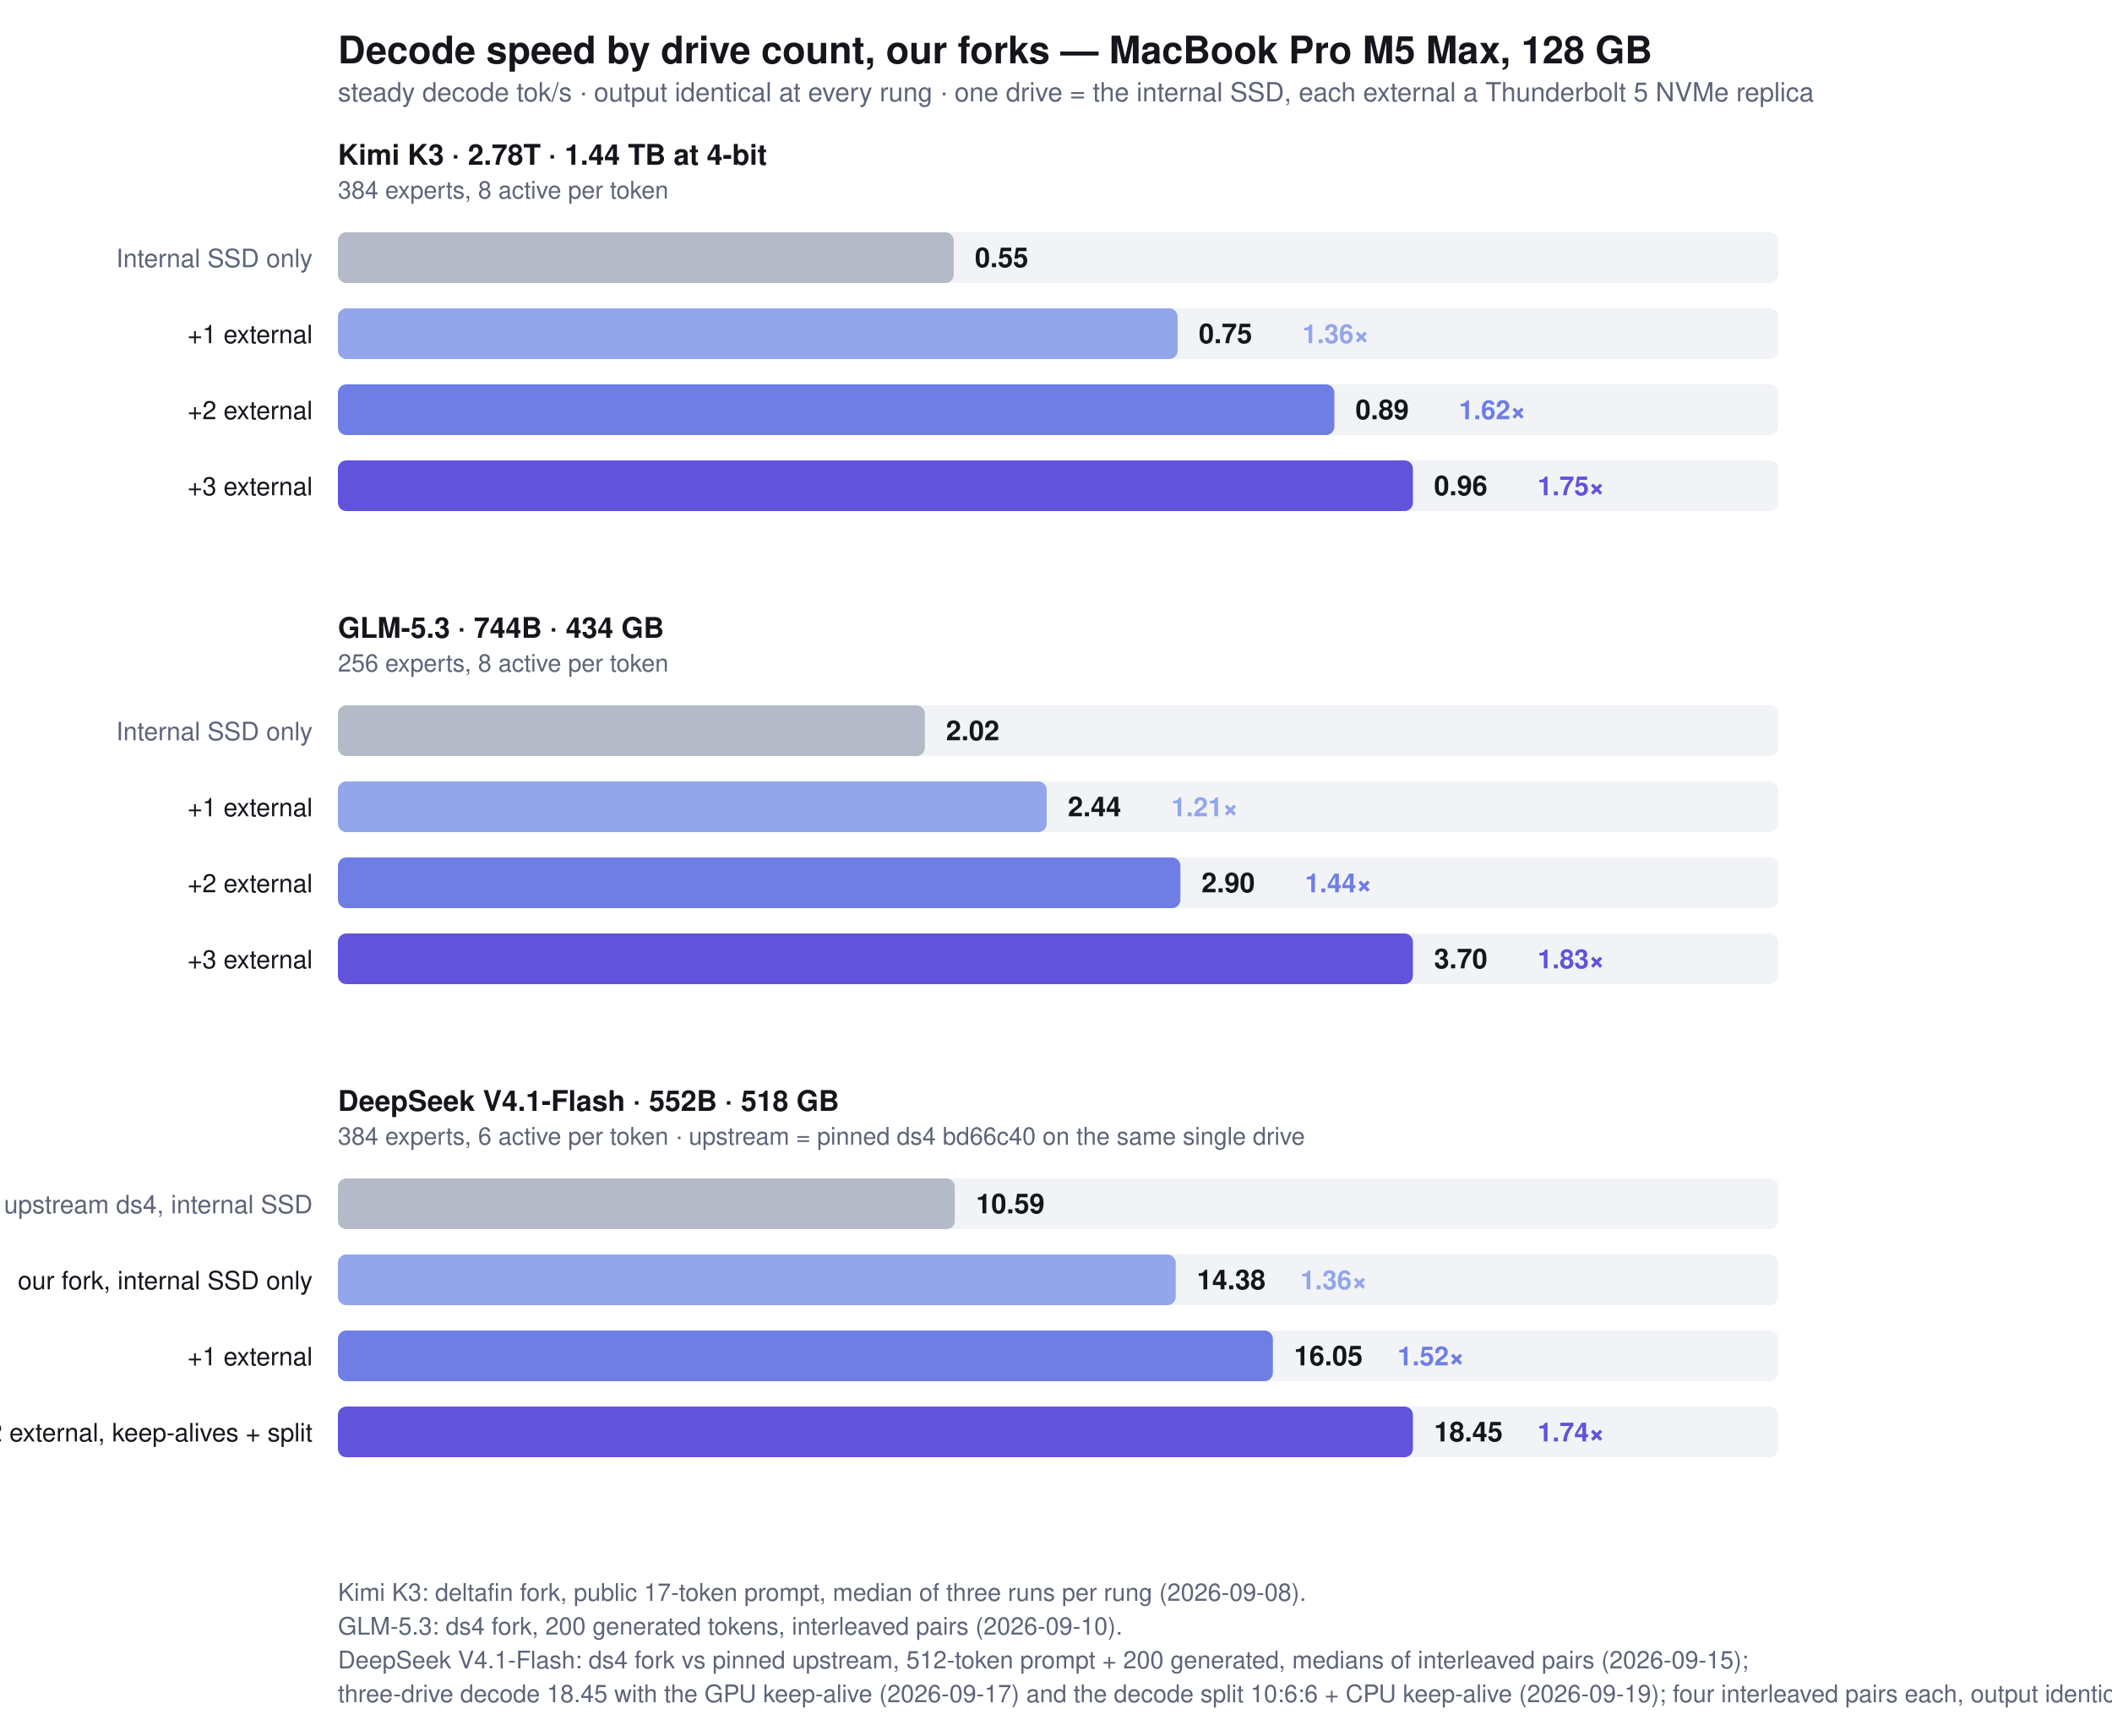
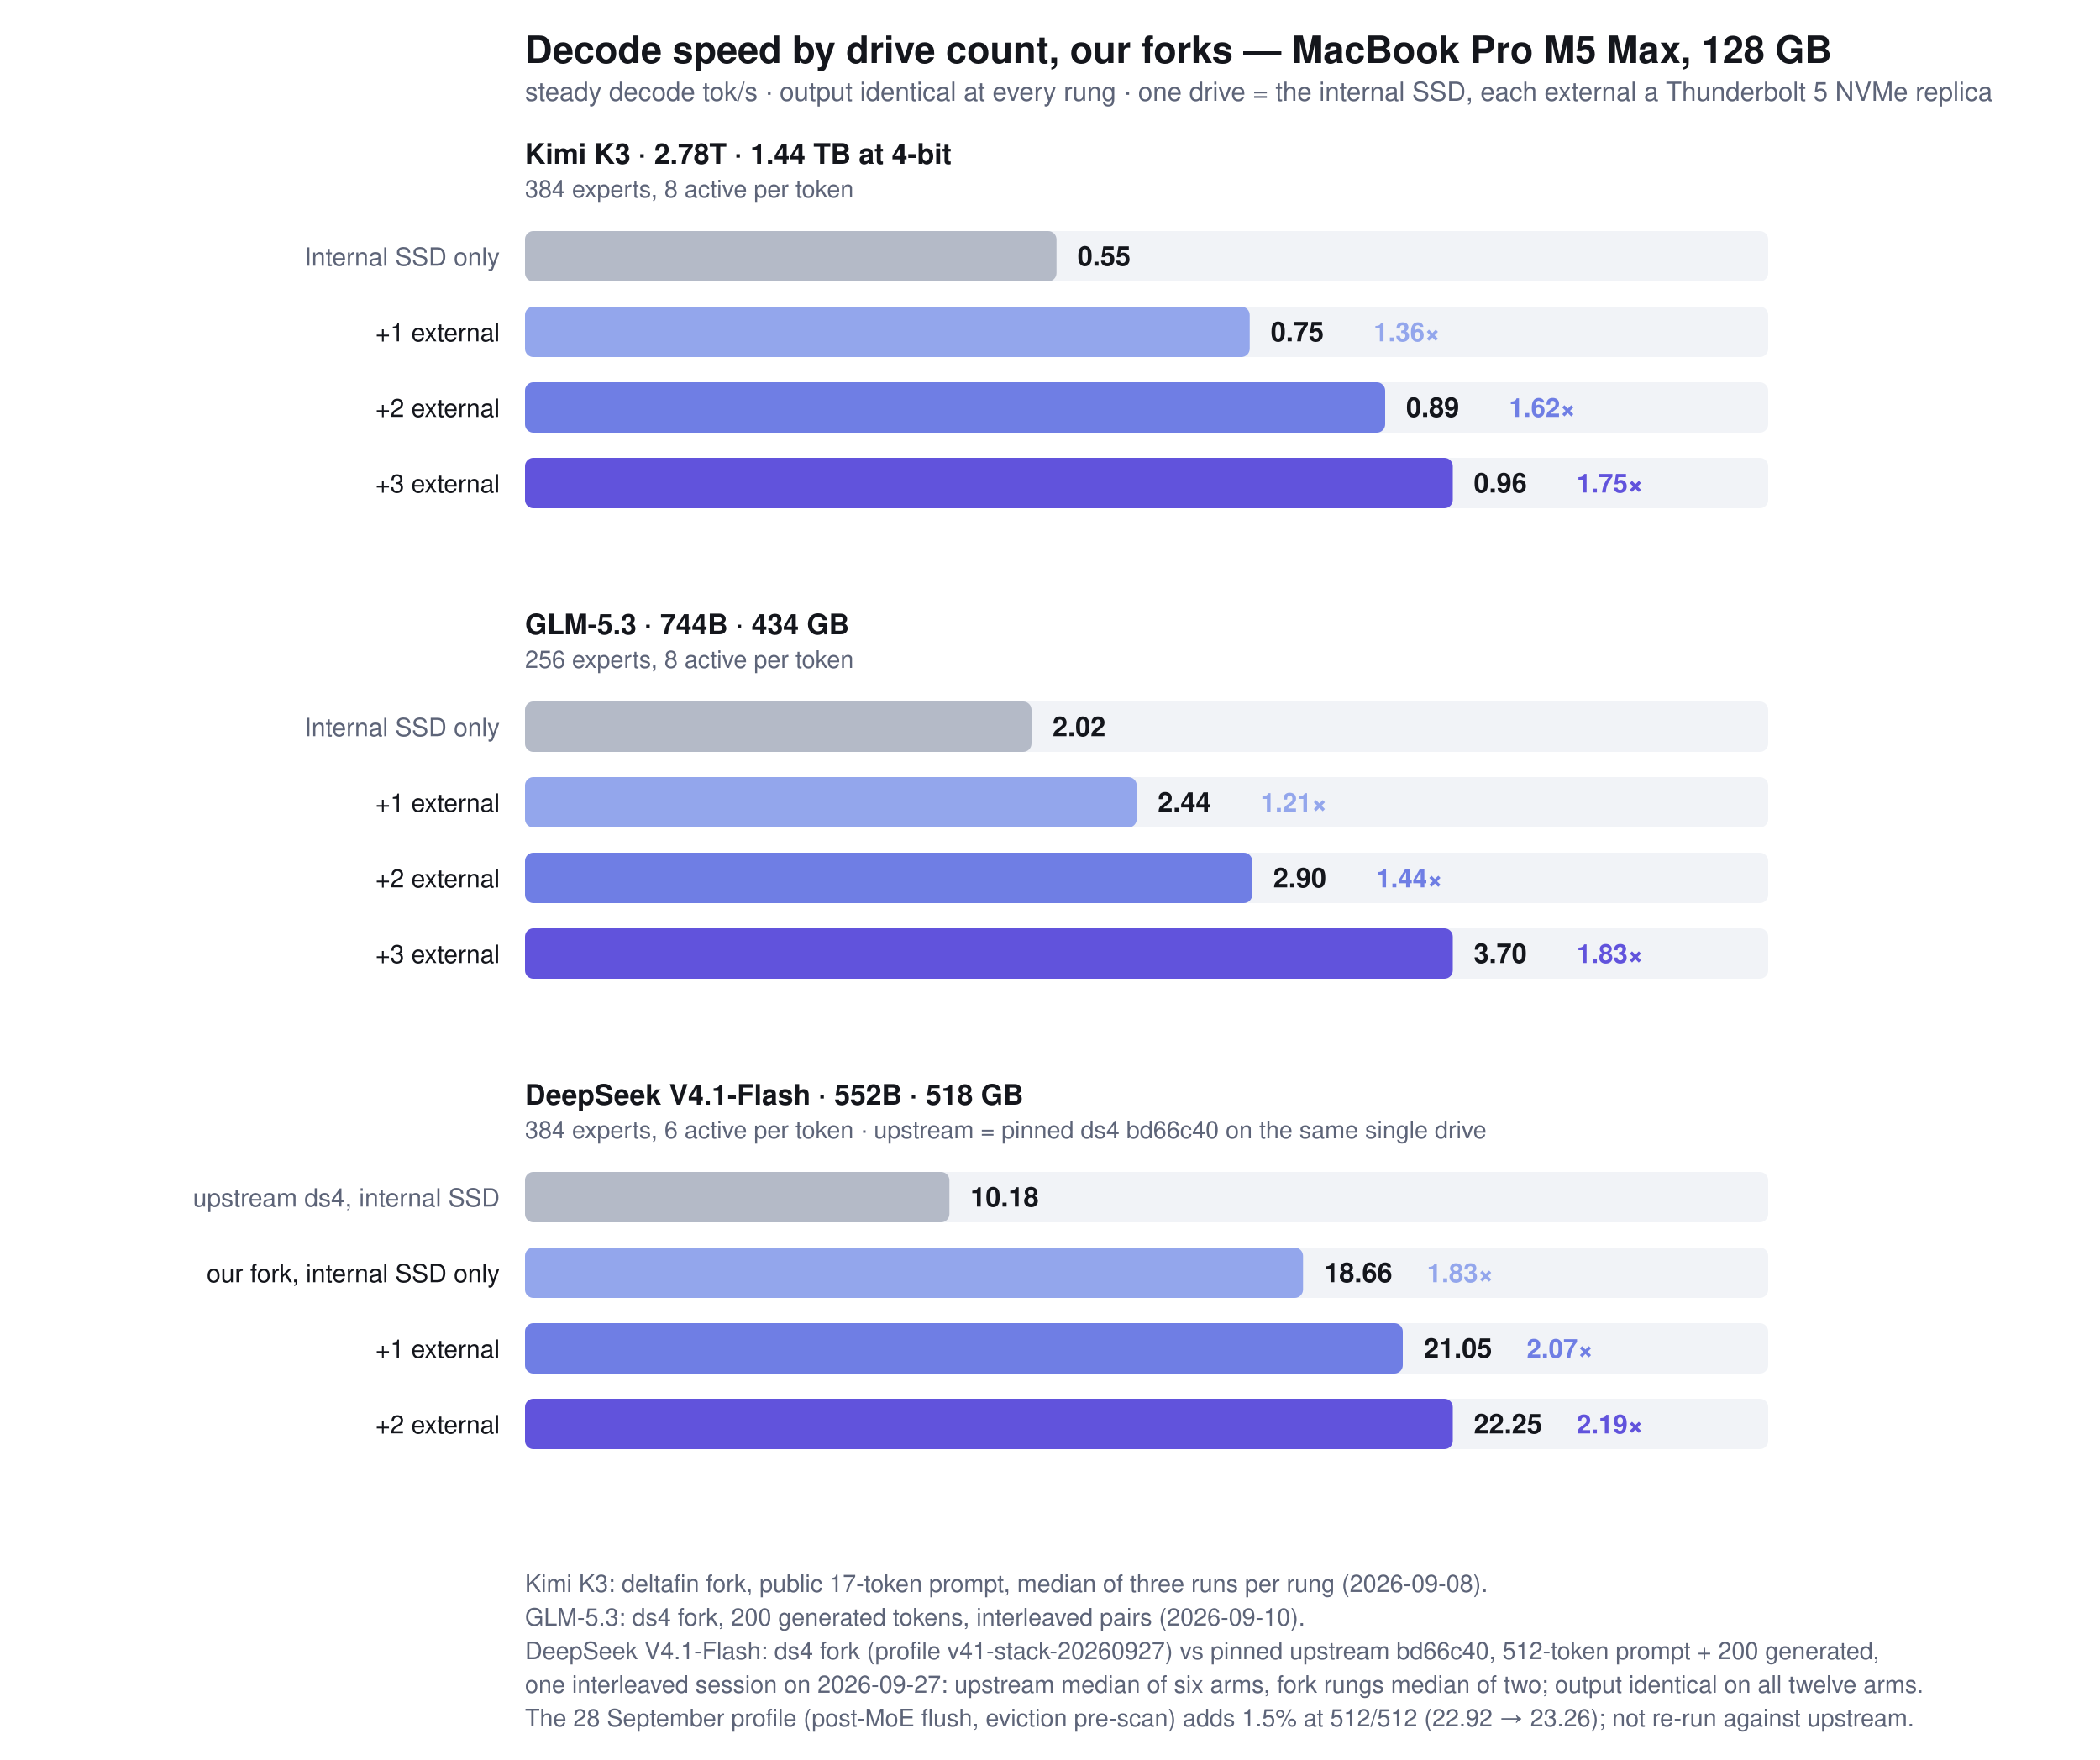
- <svg xmlns="http://www.w3.org/2000/svg" viewBox="0 0 1000 822" width="1000" height="822" font-family="-apple-system,BlinkMacSystemFont,Segoe UI,Helvetica,Arial,sans-serif">
-   <rect width="1000" height="822" fill="#ffffff" />
-   <text x="160" y="30" font-size="18" font-weight="700" fill="#14161c">Decode speed by drive count, our forks — MacBook Pro M5 Max, 128 GB</text>
-   <text x="160" y="48" font-size="12.5" fill="#5d6478">steady decode tok/s · output identical at every rung · one drive = the internal SSD, each external a Thunderbolt 5 NVMe replica</text>
-   <text x="160" y="78" font-size="13.5" font-weight="700" fill="#14161c">Kimi K3 · 2.78T · 1.44 TB at 4-bit</text>
-   <text x="160" y="94" font-size="11.5" fill="#5d6478">384 experts, 8 active per token</text>
-   <text x="148" y="126.5" font-size="12" text-anchor="end" fill="#5d6478">Internal SSD only</text>
-   <rect x="160" y="110" width="682.0" height="24" rx="4.0" fill="#f1f3f7" />
-   <rect x="160" y="110" width="291.6" height="24" rx="4.0" fill="#b4bac7" />
-   <text x="461.6" y="126.5" font-size="13" font-weight="700" fill="#14161c">0.55</text>
-   <text x="148" y="162.5" font-size="12" text-anchor="end" fill="#14161c">+1 external</text>
-   <rect x="160" y="146" width="682.0" height="24" rx="4.0" fill="#f1f3f7" />
-   <rect x="160" y="146" width="397.6" height="24" rx="4.0" fill="#93a6ec" />
-   <text x="567.6" y="162.5" font-size="13" font-weight="700" fill="#14161c">0.75</text>
-   <text x="616.6" y="162.5" font-size="12.5" font-weight="600" fill="#93a6ec">1.36×</text>
-   <text x="148" y="198.5" font-size="12" text-anchor="end" fill="#14161c">+2 external</text>
-   <rect x="160" y="182" width="682.0" height="24" rx="4.0" fill="#f1f3f7" />
-   <rect x="160" y="182" width="471.8" height="24" rx="4.0" fill="#6f7ee4" />
-   <text x="641.8" y="198.5" font-size="13" font-weight="700" fill="#14161c">0.89</text>
-   <text x="690.8" y="198.5" font-size="12.5" font-weight="600" fill="#6f7ee4">1.62×</text>
-   <text x="148" y="234.5" font-size="12" text-anchor="end" fill="#14161c">+3 external</text>
-   <rect x="160" y="218" width="682.0" height="24" rx="4.0" fill="#f1f3f7" />
-   <rect x="160" y="218" width="509.0" height="24" rx="4.0" fill="#6153dc" />
-   <text x="679.0" y="234.5" font-size="13" font-weight="700" fill="#14161c">0.96</text>
-   <text x="728.0" y="234.5" font-size="12.5" font-weight="600" fill="#6153dc">1.75×</text>
-   <text x="160" y="302" font-size="13.5" font-weight="700" fill="#14161c">GLM-5.3 · 744B · 434 GB</text>
-   <text x="160" y="318" font-size="11.5" fill="#5d6478">256 experts, 8 active per token</text>
-   <text x="148" y="350.5" font-size="12" text-anchor="end" fill="#5d6478">Internal SSD only</text>
-   <rect x="160" y="334" width="682.0" height="24" rx="4.0" fill="#f1f3f7" />
-   <rect x="160" y="334" width="277.9" height="24" rx="4.0" fill="#b4bac7" />
-   <text x="447.9" y="350.5" font-size="13" font-weight="700" fill="#14161c">2.02</text>
-   <text x="148" y="386.5" font-size="12" text-anchor="end" fill="#14161c">+1 external</text>
-   <rect x="160" y="370" width="682.0" height="24" rx="4.0" fill="#f1f3f7" />
-   <rect x="160" y="370" width="335.6" height="24" rx="4.0" fill="#93a6ec" />
-   <text x="505.6" y="386.5" font-size="13" font-weight="700" fill="#14161c">2.44</text>
-   <text x="554.6" y="386.5" font-size="12.5" font-weight="600" fill="#93a6ec">1.21×</text>
-   <text x="148" y="422.5" font-size="12" text-anchor="end" fill="#14161c">+2 external</text>
-   <rect x="160" y="406" width="682.0" height="24" rx="4.0" fill="#f1f3f7" />
-   <rect x="160" y="406" width="398.9" height="24" rx="4.0" fill="#6f7ee4" />
-   <text x="568.9" y="422.5" font-size="13" font-weight="700" fill="#14161c">2.90</text>
-   <text x="617.9" y="422.5" font-size="12.5" font-weight="600" fill="#6f7ee4">1.44×</text>
-   <text x="148" y="458.5" font-size="12" text-anchor="end" fill="#14161c">+3 external</text>
-   <rect x="160" y="442" width="682.0" height="24" rx="4.0" fill="#f1f3f7" />
-   <rect x="160" y="442" width="509.0" height="24" rx="4.0" fill="#6153dc" />
-   <text x="679.0" y="458.5" font-size="13" font-weight="700" fill="#14161c">3.70</text>
-   <text x="728.0" y="458.5" font-size="12.5" font-weight="600" fill="#6153dc">1.83×</text>
-   <text x="160" y="526" font-size="13.5" font-weight="700" fill="#14161c">DeepSeek V4.1-Flash · 552B · 518 GB</text>
-   <text x="160" y="542" font-size="11.5" fill="#5d6478">384 experts, 6 active per token · upstream = pinned ds4 bd66c40 on the same single drive</text>
-   <text x="148" y="574.5" font-size="12" text-anchor="end" fill="#5d6478">upstream ds4, internal SSD</text>
-   <rect x="160" y="558" width="682.0" height="24" rx="4.0" fill="#f1f3f7" />
-   <rect x="160" y="558" width="292.1" height="24" rx="4.0" fill="#b4bac7" />
-   <text x="462.1" y="574.5" font-size="13" font-weight="700" fill="#14161c">10.59</text>
-   <text x="148" y="610.5" font-size="12" text-anchor="end" fill="#14161c">our fork, internal SSD only</text>
-   <rect x="160" y="594" width="682.0" height="24" rx="4.0" fill="#f1f3f7" />
-   <rect x="160" y="594" width="396.7" height="24" rx="4.0" fill="#93a6ec" />
-   <text x="566.7" y="610.5" font-size="13" font-weight="700" fill="#14161c">14.38</text>
-   <text x="615.7" y="610.5" font-size="12.5" font-weight="600" fill="#93a6ec">1.36×</text>
-   <text x="148" y="646.5" font-size="12" text-anchor="end" fill="#14161c">+1 external</text>
-   <rect x="160" y="630" width="682.0" height="24" rx="4.0" fill="#f1f3f7" />
-   <rect x="160" y="630" width="442.7" height="24" rx="4.0" fill="#6f7ee4" />
-   <text x="612.7" y="646.5" font-size="13" font-weight="700" fill="#14161c">16.05</text>
-   <text x="661.7" y="646.5" font-size="12.5" font-weight="600" fill="#6f7ee4">1.52×</text>
-   <text x="148" y="682.5" font-size="12" text-anchor="end" fill="#14161c">+2 external, keep-alives + split</text>
-   <rect x="160" y="666" width="682.0" height="24" rx="4.0" fill="#f1f3f7" />
-   <rect x="160" y="666" width="509.0" height="24" rx="4.0" fill="#6153dc" />
-   <text x="679.0" y="682.5" font-size="13" font-weight="700" fill="#14161c">18.45</text>
-   <text x="728.0" y="682.5" font-size="12.5" font-weight="600" fill="#6153dc">1.74×</text>
-   <text x="160" y="758" font-size="11.5" fill="#5d6478">Kimi K3: deltafin fork, public 17-token prompt, median of three runs per rung (2026-09-08).</text>
-   <text x="160" y="774" font-size="11.5" fill="#5d6478">GLM-5.3: ds4 fork, 200 generated tokens, interleaved pairs (2026-09-10).</text>
-   <text x="160" y="790" font-size="11.5" fill="#5d6478">DeepSeek V4.1-Flash: ds4 fork vs pinned upstream, 512-token prompt + 200 generated, medians of interleaved pairs (2026-09-15);</text>
-   <text x="160" y="806" font-size="11.5" fill="#5d6478">three-drive decode 18.45 with the GPU keep-alive (2026-09-17) and the decode split 10:6:6 + CPU keep-alive (2026-09-19); four interleaved pairs each, output identical.</text>
+ <svg xmlns="http://www.w3.org/2000/svg" viewBox="0 0 1000 838" width="1000" height="838" font-family="-apple-system,BlinkMacSystemFont,Segoe UI,Helvetica,Arial,sans-serif">
+   <rect width="1000" height="838" fill="#ffffff" />
+   <text x="250" y="30" font-size="18" font-weight="700" fill="#14161c">Decode speed by drive count, our forks — MacBook Pro M5 Max, 128 GB</text>
+   <text x="250" y="48" font-size="12.5" fill="#5d6478">steady decode tok/s · output identical at every rung · one drive = the internal SSD, each external a Thunderbolt 5 NVMe replica</text>
+   <text x="250" y="78" font-size="13.5" font-weight="700" fill="#14161c">Kimi K3 · 2.78T · 1.44 TB at 4-bit</text>
+   <text x="250" y="94" font-size="11.5" fill="#5d6478">384 experts, 8 active per token</text>
+   <text x="238" y="126.5" font-size="12" text-anchor="end" fill="#5d6478">Internal SSD only</text>
+   <rect x="250" y="110" width="592.0" height="24" rx="4.0" fill="#f1f3f7" />
+   <rect x="250" y="110" width="253.1" height="24" rx="4.0" fill="#b4bac7" />
+   <text x="513.1" y="126.5" font-size="13" font-weight="700" fill="#14161c">0.55</text>
+   <text x="238" y="162.5" font-size="12" text-anchor="end" fill="#14161c">+1 external</text>
+   <rect x="250" y="146" width="592.0" height="24" rx="4.0" fill="#f1f3f7" />
+   <rect x="250" y="146" width="345.1" height="24" rx="4.0" fill="#93a6ec" />
+   <text x="605.1" y="162.5" font-size="13" font-weight="700" fill="#14161c">0.75</text>
+   <text x="654.1" y="162.5" font-size="12.5" font-weight="600" fill="#93a6ec">1.36×</text>
+   <text x="238" y="198.5" font-size="12" text-anchor="end" fill="#14161c">+2 external</text>
+   <rect x="250" y="182" width="592.0" height="24" rx="4.0" fill="#f1f3f7" />
+   <rect x="250" y="182" width="409.6" height="24" rx="4.0" fill="#6f7ee4" />
+   <text x="669.6" y="198.5" font-size="13" font-weight="700" fill="#14161c">0.89</text>
+   <text x="718.6" y="198.5" font-size="12.5" font-weight="600" fill="#6f7ee4">1.62×</text>
+   <text x="238" y="234.5" font-size="12" text-anchor="end" fill="#14161c">+3 external</text>
+   <rect x="250" y="218" width="592.0" height="24" rx="4.0" fill="#f1f3f7" />
+   <rect x="250" y="218" width="441.8" height="24" rx="4.0" fill="#6153dc" />
+   <text x="701.8" y="234.5" font-size="13" font-weight="700" fill="#14161c">0.96</text>
+   <text x="750.8" y="234.5" font-size="12.5" font-weight="600" fill="#6153dc">1.75×</text>
+   <text x="250" y="302" font-size="13.5" font-weight="700" fill="#14161c">GLM-5.3 · 744B · 434 GB</text>
+   <text x="250" y="318" font-size="11.5" fill="#5d6478">256 experts, 8 active per token</text>
+   <text x="238" y="350.5" font-size="12" text-anchor="end" fill="#5d6478">Internal SSD only</text>
+   <rect x="250" y="334" width="592.0" height="24" rx="4.0" fill="#f1f3f7" />
+   <rect x="250" y="334" width="241.2" height="24" rx="4.0" fill="#b4bac7" />
+   <text x="501.2" y="350.5" font-size="13" font-weight="700" fill="#14161c">2.02</text>
+   <text x="238" y="386.5" font-size="12" text-anchor="end" fill="#14161c">+1 external</text>
+   <rect x="250" y="370" width="592.0" height="24" rx="4.0" fill="#f1f3f7" />
+   <rect x="250" y="370" width="291.3" height="24" rx="4.0" fill="#93a6ec" />
+   <text x="551.3" y="386.5" font-size="13" font-weight="700" fill="#14161c">2.44</text>
+   <text x="600.3" y="386.5" font-size="12.5" font-weight="600" fill="#93a6ec">1.21×</text>
+   <text x="238" y="422.5" font-size="12" text-anchor="end" fill="#14161c">+2 external</text>
+   <rect x="250" y="406" width="592.0" height="24" rx="4.0" fill="#f1f3f7" />
+   <rect x="250" y="406" width="346.3" height="24" rx="4.0" fill="#6f7ee4" />
+   <text x="606.3" y="422.5" font-size="13" font-weight="700" fill="#14161c">2.90</text>
+   <text x="655.3" y="422.5" font-size="12.5" font-weight="600" fill="#6f7ee4">1.44×</text>
+   <text x="238" y="458.5" font-size="12" text-anchor="end" fill="#14161c">+3 external</text>
+   <rect x="250" y="442" width="592.0" height="24" rx="4.0" fill="#f1f3f7" />
+   <rect x="250" y="442" width="441.8" height="24" rx="4.0" fill="#6153dc" />
+   <text x="701.8" y="458.5" font-size="13" font-weight="700" fill="#14161c">3.70</text>
+   <text x="750.8" y="458.5" font-size="12.5" font-weight="600" fill="#6153dc">1.83×</text>
+   <text x="250" y="526" font-size="13.5" font-weight="700" fill="#14161c">DeepSeek V4.1-Flash · 552B · 518 GB</text>
+   <text x="250" y="542" font-size="11.5" fill="#5d6478">384 experts, 6 active per token · upstream = pinned ds4 bd66c40 on the same single drive</text>
+   <text x="238" y="574.5" font-size="12" text-anchor="end" fill="#5d6478">upstream ds4, internal SSD</text>
+   <rect x="250" y="558" width="592.0" height="24" rx="4.0" fill="#f1f3f7" />
+   <rect x="250" y="558" width="202.1" height="24" rx="4.0" fill="#b4bac7" />
+   <text x="462.1" y="574.5" font-size="13" font-weight="700" fill="#14161c">10.18</text>
+   <text x="238" y="610.5" font-size="12" text-anchor="end" fill="#14161c">our fork, internal SSD only</text>
+   <rect x="250" y="594" width="592.0" height="24" rx="4.0" fill="#f1f3f7" />
+   <rect x="250" y="594" width="370.5" height="24" rx="4.0" fill="#93a6ec" />
+   <text x="630.5" y="610.5" font-size="13" font-weight="700" fill="#14161c">18.66</text>
+   <text x="679.5" y="610.5" font-size="12.5" font-weight="600" fill="#93a6ec">1.83×</text>
+   <text x="238" y="646.5" font-size="12" text-anchor="end" fill="#14161c">+1 external</text>
+   <rect x="250" y="630" width="592.0" height="24" rx="4.0" fill="#f1f3f7" />
+   <rect x="250" y="630" width="418.0" height="24" rx="4.0" fill="#6f7ee4" />
+   <text x="678.0" y="646.5" font-size="13" font-weight="700" fill="#14161c">21.05</text>
+   <text x="727.0" y="646.5" font-size="12.5" font-weight="600" fill="#6f7ee4">2.07×</text>
+   <text x="238" y="682.5" font-size="12" text-anchor="end" fill="#14161c">+2 external</text>
+   <rect x="250" y="666" width="592.0" height="24" rx="4.0" fill="#f1f3f7" />
+   <rect x="250" y="666" width="441.8" height="24" rx="4.0" fill="#6153dc" />
+   <text x="701.8" y="682.5" font-size="13" font-weight="700" fill="#14161c">22.25</text>
+   <text x="750.8" y="682.5" font-size="12.5" font-weight="600" fill="#6153dc">2.19×</text>
+   <text x="250" y="758" font-size="11.5" fill="#5d6478">Kimi K3: deltafin fork, public 17-token prompt, median of three runs per rung (2026-09-08).</text>
+   <text x="250" y="774" font-size="11.5" fill="#5d6478">GLM-5.3: ds4 fork, 200 generated tokens, interleaved pairs (2026-09-10).</text>
+   <text x="250" y="790" font-size="11.5" fill="#5d6478">DeepSeek V4.1-Flash: ds4 fork (profile v41-stack-20260927) vs pinned upstream bd66c40, 512-token prompt + 200 generated,</text>
+   <text x="250" y="806" font-size="11.5" fill="#5d6478">one interleaved session on 2026-09-27: upstream median of six arms, fork rungs median of two; output identical on all twelve arms.</text>
+   <text x="250" y="822" font-size="11.5" fill="#5d6478">The 28 September profile (post-MoE flush, eviction pre-scan) adds 1.5% at 512/512 (22.92 → 23.26); not re-run against upstream.</text>
</svg>
